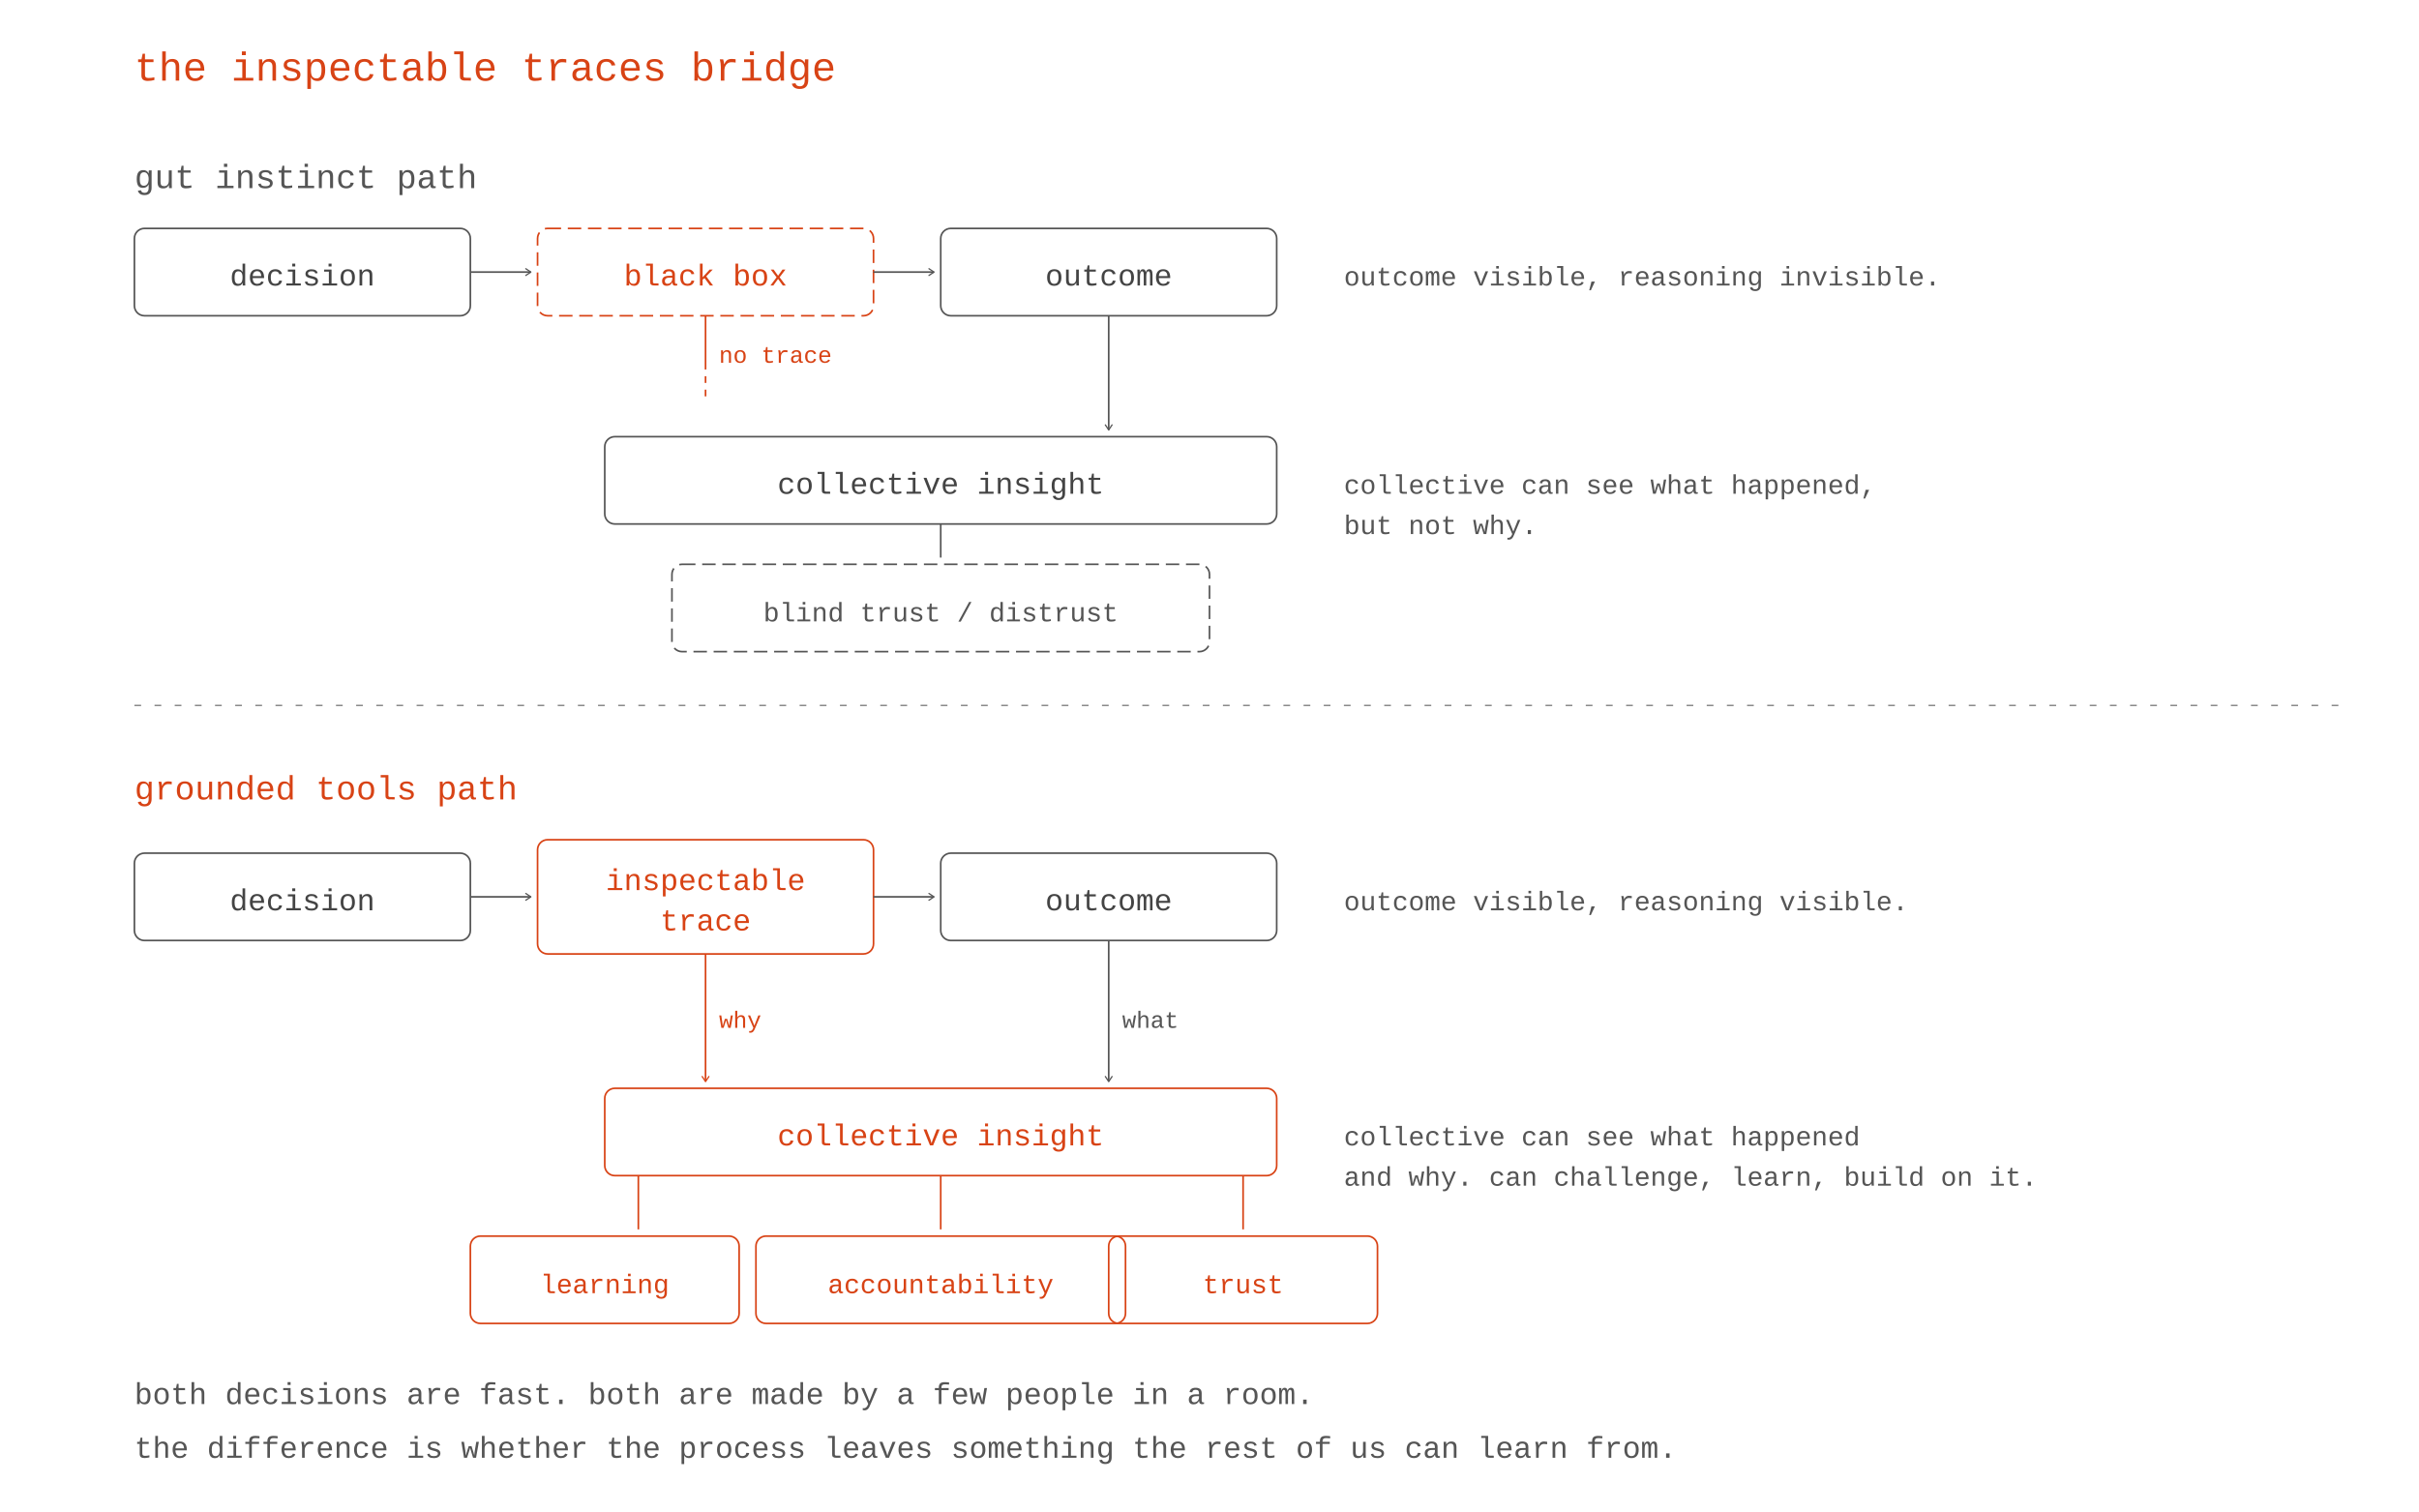
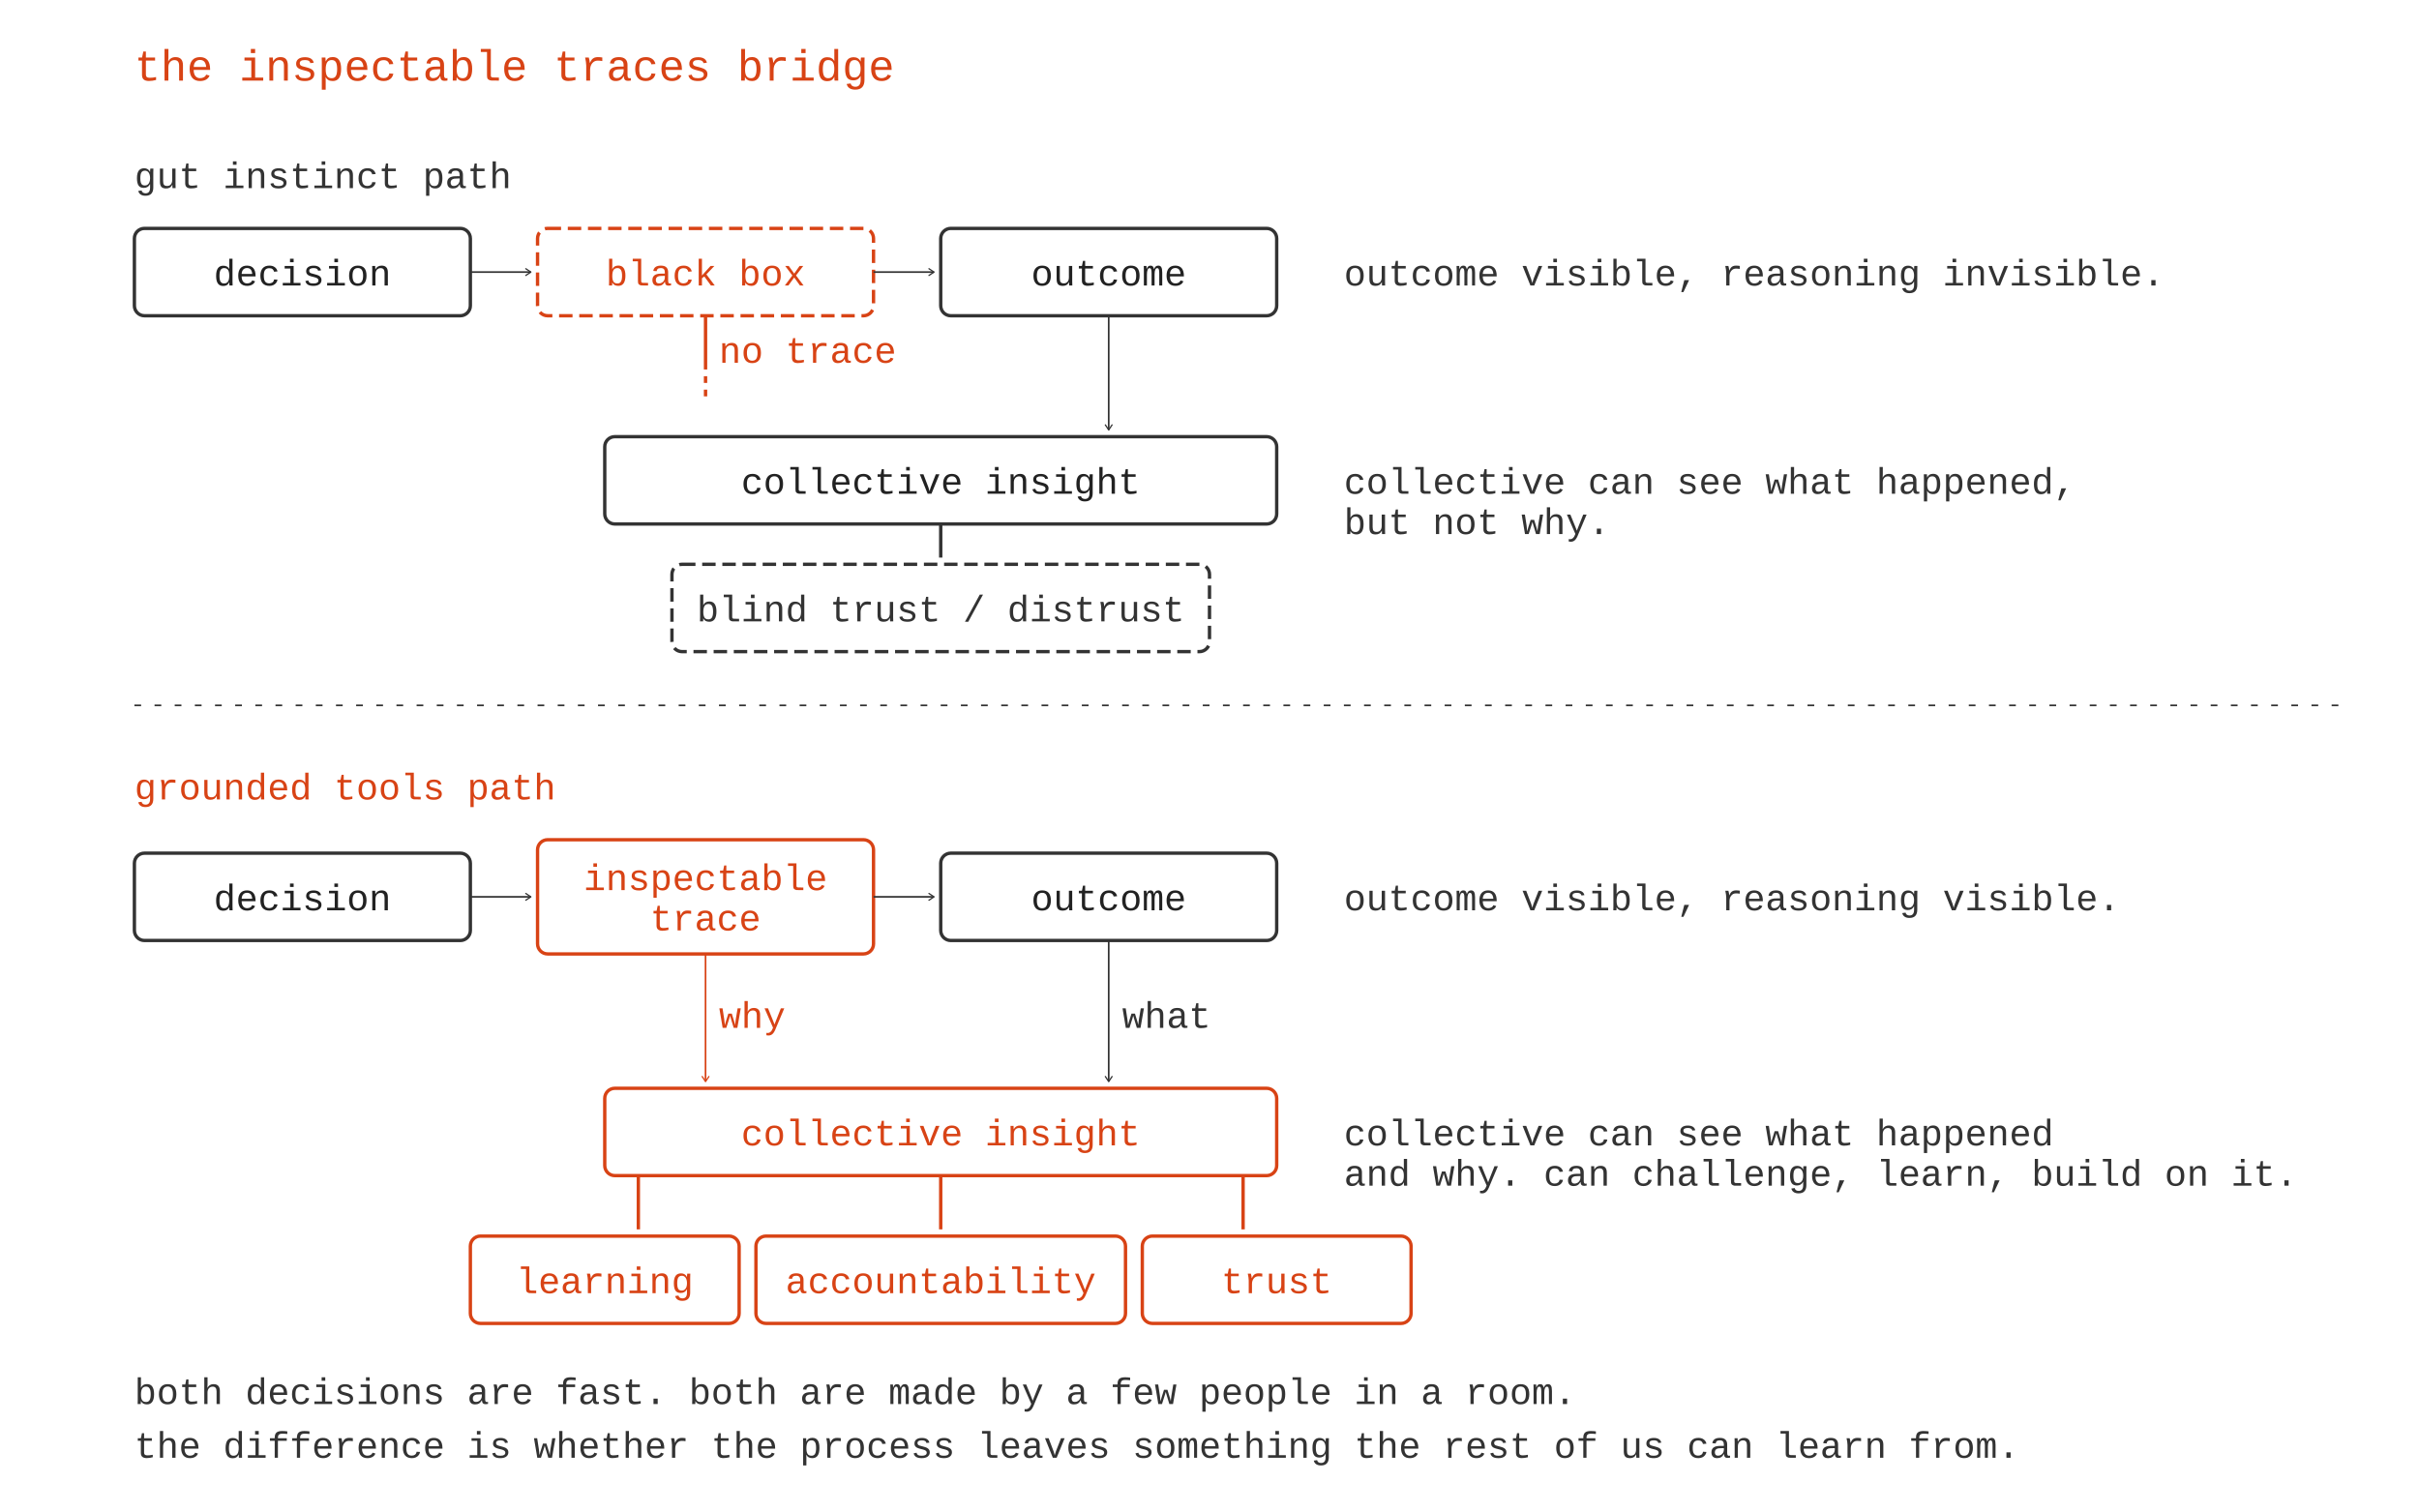
<svg xmlns="http://www.w3.org/2000/svg" viewBox="0 0 720 450" font-family="'Fira Code', 'Courier New', monospace">
  <defs>
    <marker id="arr" viewBox="0 0 10 10" refX="8" refY="5" markerWidth="5" markerHeight="5" orient="auto-start-reverse">
-       <path d="M2 1L8 5L2 9" fill="none" stroke="#555" stroke-width="1.5" stroke-linecap="round" stroke-linejoin="round" />
+       <path d="M2 1L8 5L2 9" fill="none" stroke="#333" stroke-width="1.5" stroke-linecap="round" stroke-linejoin="round" />
    </marker>
    <marker id="arr-o" viewBox="0 0 10 10" refX="8" refY="5" markerWidth="5" markerHeight="5" orient="auto-start-reverse">
      <path d="M2 1L8 5L2 9" fill="none" stroke="#d84315" stroke-width="1.5" stroke-linecap="round" stroke-linejoin="round" />
    </marker>
  </defs>
-   <text x="40" y="24" fill="#d84315" font-size="12" font-weight="500">the inspectable traces bridge</text>
-   <text x="40" y="56" fill="#555" font-size="10" font-weight="500">gut instinct path</text>
-   <rect x="40" y="68" width="100" height="26" rx="3" fill="none" stroke="#555" stroke-width="0.5" />
-   <text x="90" y="85" fill="#444" font-size="9" text-anchor="middle">decision</text>
-   <line x1="140" y1="81" x2="158" y2="81" stroke="#555" stroke-width="0.5" marker-end="url(#arr)" />
-   <rect x="160" y="68" width="100" height="26" rx="3" fill="none" stroke="#d84315" stroke-width="0.5" stroke-dasharray="4 2" />
-   <text x="210" y="85" fill="#d84315" font-size="9" text-anchor="middle" font-weight="500">black box</text>
-   <line x1="260" y1="81" x2="278" y2="81" stroke="#555" stroke-width="0.5" marker-end="url(#arr)" />
-   <rect x="280" y="68" width="100" height="26" rx="3" fill="none" stroke="#555" stroke-width="0.5" />
-   <text x="330" y="85" fill="#444" font-size="9" text-anchor="middle">outcome</text>
-   <rect x="180" y="130" width="200" height="26" rx="3" fill="none" stroke="#555" stroke-width="0.5" />
-   <text x="280" y="147" fill="#444" font-size="9" text-anchor="middle">collective insight</text>
-   <line x1="330" y1="94" x2="330" y2="128" stroke="#555" stroke-width="0.5" marker-end="url(#arr)" />
-   <line x1="210" y1="94" x2="210" y2="110" stroke="#d84315" stroke-width="0.5" />
-   <text x="214" y="108" fill="#d84315" font-size="7">no trace</text>
-   <line x1="210" y1="112" x2="210" y2="120" stroke="#d84315" stroke-width="0.5" stroke-dasharray="2 2" />
-   <line x1="280" y1="156" x2="280" y2="166" stroke="#555" stroke-width="0.5" />
-   <rect x="200" y="168" width="160" height="26" rx="3" fill="none" stroke="#555" stroke-width="0.5" stroke-dasharray="4 2" />
-   <text x="280" y="185" fill="#555" font-size="8" text-anchor="middle">blind trust / distrust</text>
-   <text x="400" y="85" fill="#555" font-size="8">outcome visible, reasoning invisible.</text>
-   <text x="400" y="147" fill="#555" font-size="8">collective can see what happened,</text>
-   <text x="400" y="159" fill="#555" font-size="8">but not why.</text>
-   <line x1="40" y1="210" x2="700" y2="210" stroke="#555" stroke-width="0.3" stroke-dasharray="2 4" />
-   <text x="40" y="238" fill="#d84315" font-size="10" font-weight="500">grounded tools path</text>
-   <rect x="40" y="254" width="100" height="26" rx="3" fill="none" stroke="#555" stroke-width="0.5" />
-   <text x="90" y="271" fill="#444" font-size="9" text-anchor="middle">decision</text>
-   <line x1="140" y1="267" x2="158" y2="267" stroke="#555" stroke-width="0.5" marker-end="url(#arr)" />
-   <rect x="160" y="250" width="100" height="34" rx="3" fill="none" stroke="#d84315" stroke-width="0.5" />
-   <text x="210" y="265" fill="#d84315" font-size="9" text-anchor="middle" font-weight="500">inspectable</text>
-   <text x="210" y="277" fill="#d84315" font-size="9" text-anchor="middle" font-weight="500">trace</text>
-   <line x1="260" y1="267" x2="278" y2="267" stroke="#555" stroke-width="0.5" marker-end="url(#arr)" />
-   <rect x="280" y="254" width="100" height="26" rx="3" fill="none" stroke="#555" stroke-width="0.5" />
-   <text x="330" y="271" fill="#444" font-size="9" text-anchor="middle">outcome</text>
-   <rect x="180" y="324" width="200" height="26" rx="3" fill="none" stroke="#d84315" stroke-width="0.5" />
-   <text x="280" y="341" fill="#d84315" font-size="9" text-anchor="middle" font-weight="500">collective insight</text>
+   <text x="40" y="24" fill="#d84315" font-size="13" font-weight="500">the inspectable traces bridge</text>
+   <text x="40" y="56" fill="#333" font-size="11" font-weight="500">gut instinct path</text>
+   <rect x="40" y="68" width="100" height="26" rx="3" fill="none" stroke="#333" stroke-width="1" />
+   <text x="90" y="85" fill="#222" font-size="11" text-anchor="middle">decision</text>
+   <line x1="140" y1="81" x2="158" y2="81" stroke="#333" stroke-width="0.5" marker-end="url(#arr)" />
+   <rect x="160" y="68" width="100" height="26" rx="3" fill="none" stroke="#d84315" stroke-width="1" stroke-dasharray="4 2" />
+   <text x="210" y="85" fill="#d84315" font-size="11" text-anchor="middle" font-weight="500">black box</text>
+   <line x1="260" y1="81" x2="278" y2="81" stroke="#333" stroke-width="0.5" marker-end="url(#arr)" />
+   <rect x="280" y="68" width="100" height="26" rx="3" fill="none" stroke="#333" stroke-width="1" />
+   <text x="330" y="85" fill="#222" font-size="11" text-anchor="middle">outcome</text>
+   <rect x="180" y="130" width="200" height="26" rx="3" fill="none" stroke="#333" stroke-width="1" />
+   <text x="280" y="147" fill="#222" font-size="11" text-anchor="middle">collective insight</text>
+   <line x1="330" y1="94" x2="330" y2="128" stroke="#333" stroke-width="0.5" marker-end="url(#arr)" />
+   <line x1="210" y1="94" x2="210" y2="110" stroke="#d84315" stroke-width="1" />
+   <text x="214" y="108" fill="#d84315" font-size="11">no trace</text>
+   <line x1="210" y1="112" x2="210" y2="120" stroke="#d84315" stroke-width="1" stroke-dasharray="2 2" />
+   <line x1="280" y1="156" x2="280" y2="166" stroke="#333" stroke-width="1" />
+   <rect x="200" y="168" width="160" height="26" rx="3" fill="none" stroke="#333" stroke-width="1" stroke-dasharray="4 2" />
+   <text x="280" y="185" fill="#333" font-size="11" text-anchor="middle">blind trust / distrust</text>
+   <text x="400" y="85" fill="#333" font-size="11">outcome visible, reasoning invisible.</text>
+   <text x="400" y="147" fill="#333" font-size="11">collective can see what happened,</text>
+   <text x="400" y="159" fill="#333" font-size="11">but not why.</text>
+   <line x1="40" y1="210" x2="700" y2="210" stroke="#333" stroke-width="0.5" stroke-dasharray="2 4" />
+   <text x="40" y="238" fill="#d84315" font-size="11" font-weight="500">grounded tools path</text>
+   <rect x="40" y="254" width="100" height="26" rx="3" fill="none" stroke="#333" stroke-width="1" />
+   <text x="90" y="271" fill="#222" font-size="11" text-anchor="middle">decision</text>
+   <line x1="140" y1="267" x2="158" y2="267" stroke="#333" stroke-width="0.5" marker-end="url(#arr)" />
+   <rect x="160" y="250" width="100" height="34" rx="3" fill="none" stroke="#d84315" stroke-width="1" />
+   <text x="210" y="265" fill="#d84315" font-size="11" text-anchor="middle" font-weight="500">inspectable</text>
+   <text x="210" y="277" fill="#d84315" font-size="11" text-anchor="middle" font-weight="500">trace</text>
+   <line x1="260" y1="267" x2="278" y2="267" stroke="#333" stroke-width="0.5" marker-end="url(#arr)" />
+   <rect x="280" y="254" width="100" height="26" rx="3" fill="none" stroke="#333" stroke-width="1" />
+   <text x="330" y="271" fill="#222" font-size="11" text-anchor="middle">outcome</text>
+   <rect x="180" y="324" width="200" height="26" rx="3" fill="none" stroke="#d84315" stroke-width="1" />
+   <text x="280" y="341" fill="#d84315" font-size="11" text-anchor="middle" font-weight="500">collective insight</text>
  <line x1="210" y1="284" x2="210" y2="322" stroke="#d84315" stroke-width="0.5" marker-end="url(#arr-o)" />
-   <line x1="330" y1="280" x2="330" y2="322" stroke="#555" stroke-width="0.5" marker-end="url(#arr)" />
-   <text x="214" y="306" fill="#d84315" font-size="7">why</text>
-   <text x="334" y="306" fill="#555" font-size="7">what</text>
-   <line x1="190" y1="350" x2="190" y2="366" stroke="#d84315" stroke-width="0.5" />
-   <line x1="280" y1="350" x2="280" y2="366" stroke="#d84315" stroke-width="0.5" />
-   <line x1="370" y1="350" x2="370" y2="366" stroke="#d84315" stroke-width="0.5" />
-   <rect x="140" y="368" width="80" height="26" rx="3" fill="none" stroke="#d84315" stroke-width="0.5" />
-   <text x="180" y="385" fill="#d84315" font-size="8" text-anchor="middle" font-weight="500">learning</text>
-   <rect x="225" y="368" width="110" height="26" rx="3" fill="none" stroke="#d84315" stroke-width="0.5" />
-   <text x="280" y="385" fill="#d84315" font-size="8" text-anchor="middle" font-weight="500">accountability</text>
-   <rect x="330" y="368" width="80" height="26" rx="3" fill="none" stroke="#d84315" stroke-width="0.5" />
-   <text x="370" y="385" fill="#d84315" font-size="8" text-anchor="middle" font-weight="500">trust</text>
-   <text x="400" y="271" fill="#555" font-size="8">outcome visible, reasoning visible.</text>
-   <text x="400" y="341" fill="#555" font-size="8">collective can see what happened</text>
-   <text x="400" y="353" fill="#555" font-size="8">and why. can challenge, learn, build on it.</text>
-   <text x="40" y="418" fill="#555" font-size="9">both decisions are fast. both are made by a few people in a room.</text>
-   <text x="40" y="434" fill="#555" font-size="9">the difference is whether the process leaves something the rest of us can learn from.</text>
+   <line x1="330" y1="280" x2="330" y2="322" stroke="#333" stroke-width="0.5" marker-end="url(#arr)" />
+   <text x="214" y="306" fill="#d84315" font-size="11">why</text>
+   <text x="334" y="306" fill="#333" font-size="11">what</text>
+   <line x1="190" y1="350" x2="190" y2="366" stroke="#d84315" stroke-width="1" />
+   <line x1="280" y1="350" x2="280" y2="366" stroke="#d84315" stroke-width="1" />
+   <line x1="370" y1="350" x2="370" y2="366" stroke="#d84315" stroke-width="1" />
+   <rect x="140" y="368" width="80" height="26" rx="3" fill="none" stroke="#d84315" stroke-width="1" />
+   <text x="180" y="385" fill="#d84315" font-size="11" text-anchor="middle" font-weight="500">learning</text>
+   <rect x="225" y="368" width="110" height="26" rx="3" fill="none" stroke="#d84315" stroke-width="1" />
+   <text x="280" y="385" fill="#d84315" font-size="11" text-anchor="middle" font-weight="500">accountability</text>
+   <rect x="340" y="368" width="80" height="26" rx="3" fill="none" stroke="#d84315" stroke-width="1" />
+   <text x="380" y="385" fill="#d84315" font-size="11" text-anchor="middle" font-weight="500">trust</text>
+   <text x="400" y="271" fill="#333" font-size="11">outcome visible, reasoning visible.</text>
+   <text x="400" y="341" fill="#333" font-size="11">collective can see what happened</text>
+   <text x="400" y="353" fill="#333" font-size="11">and why. can challenge, learn, build on it.</text>
+   <text x="40" y="418" fill="#333" font-size="11">both decisions are fast. both are made by a few people in a room.</text>
+   <text x="40" y="434" fill="#333" font-size="11">the difference is whether the process leaves something the rest of us can learn from.</text>
</svg>
